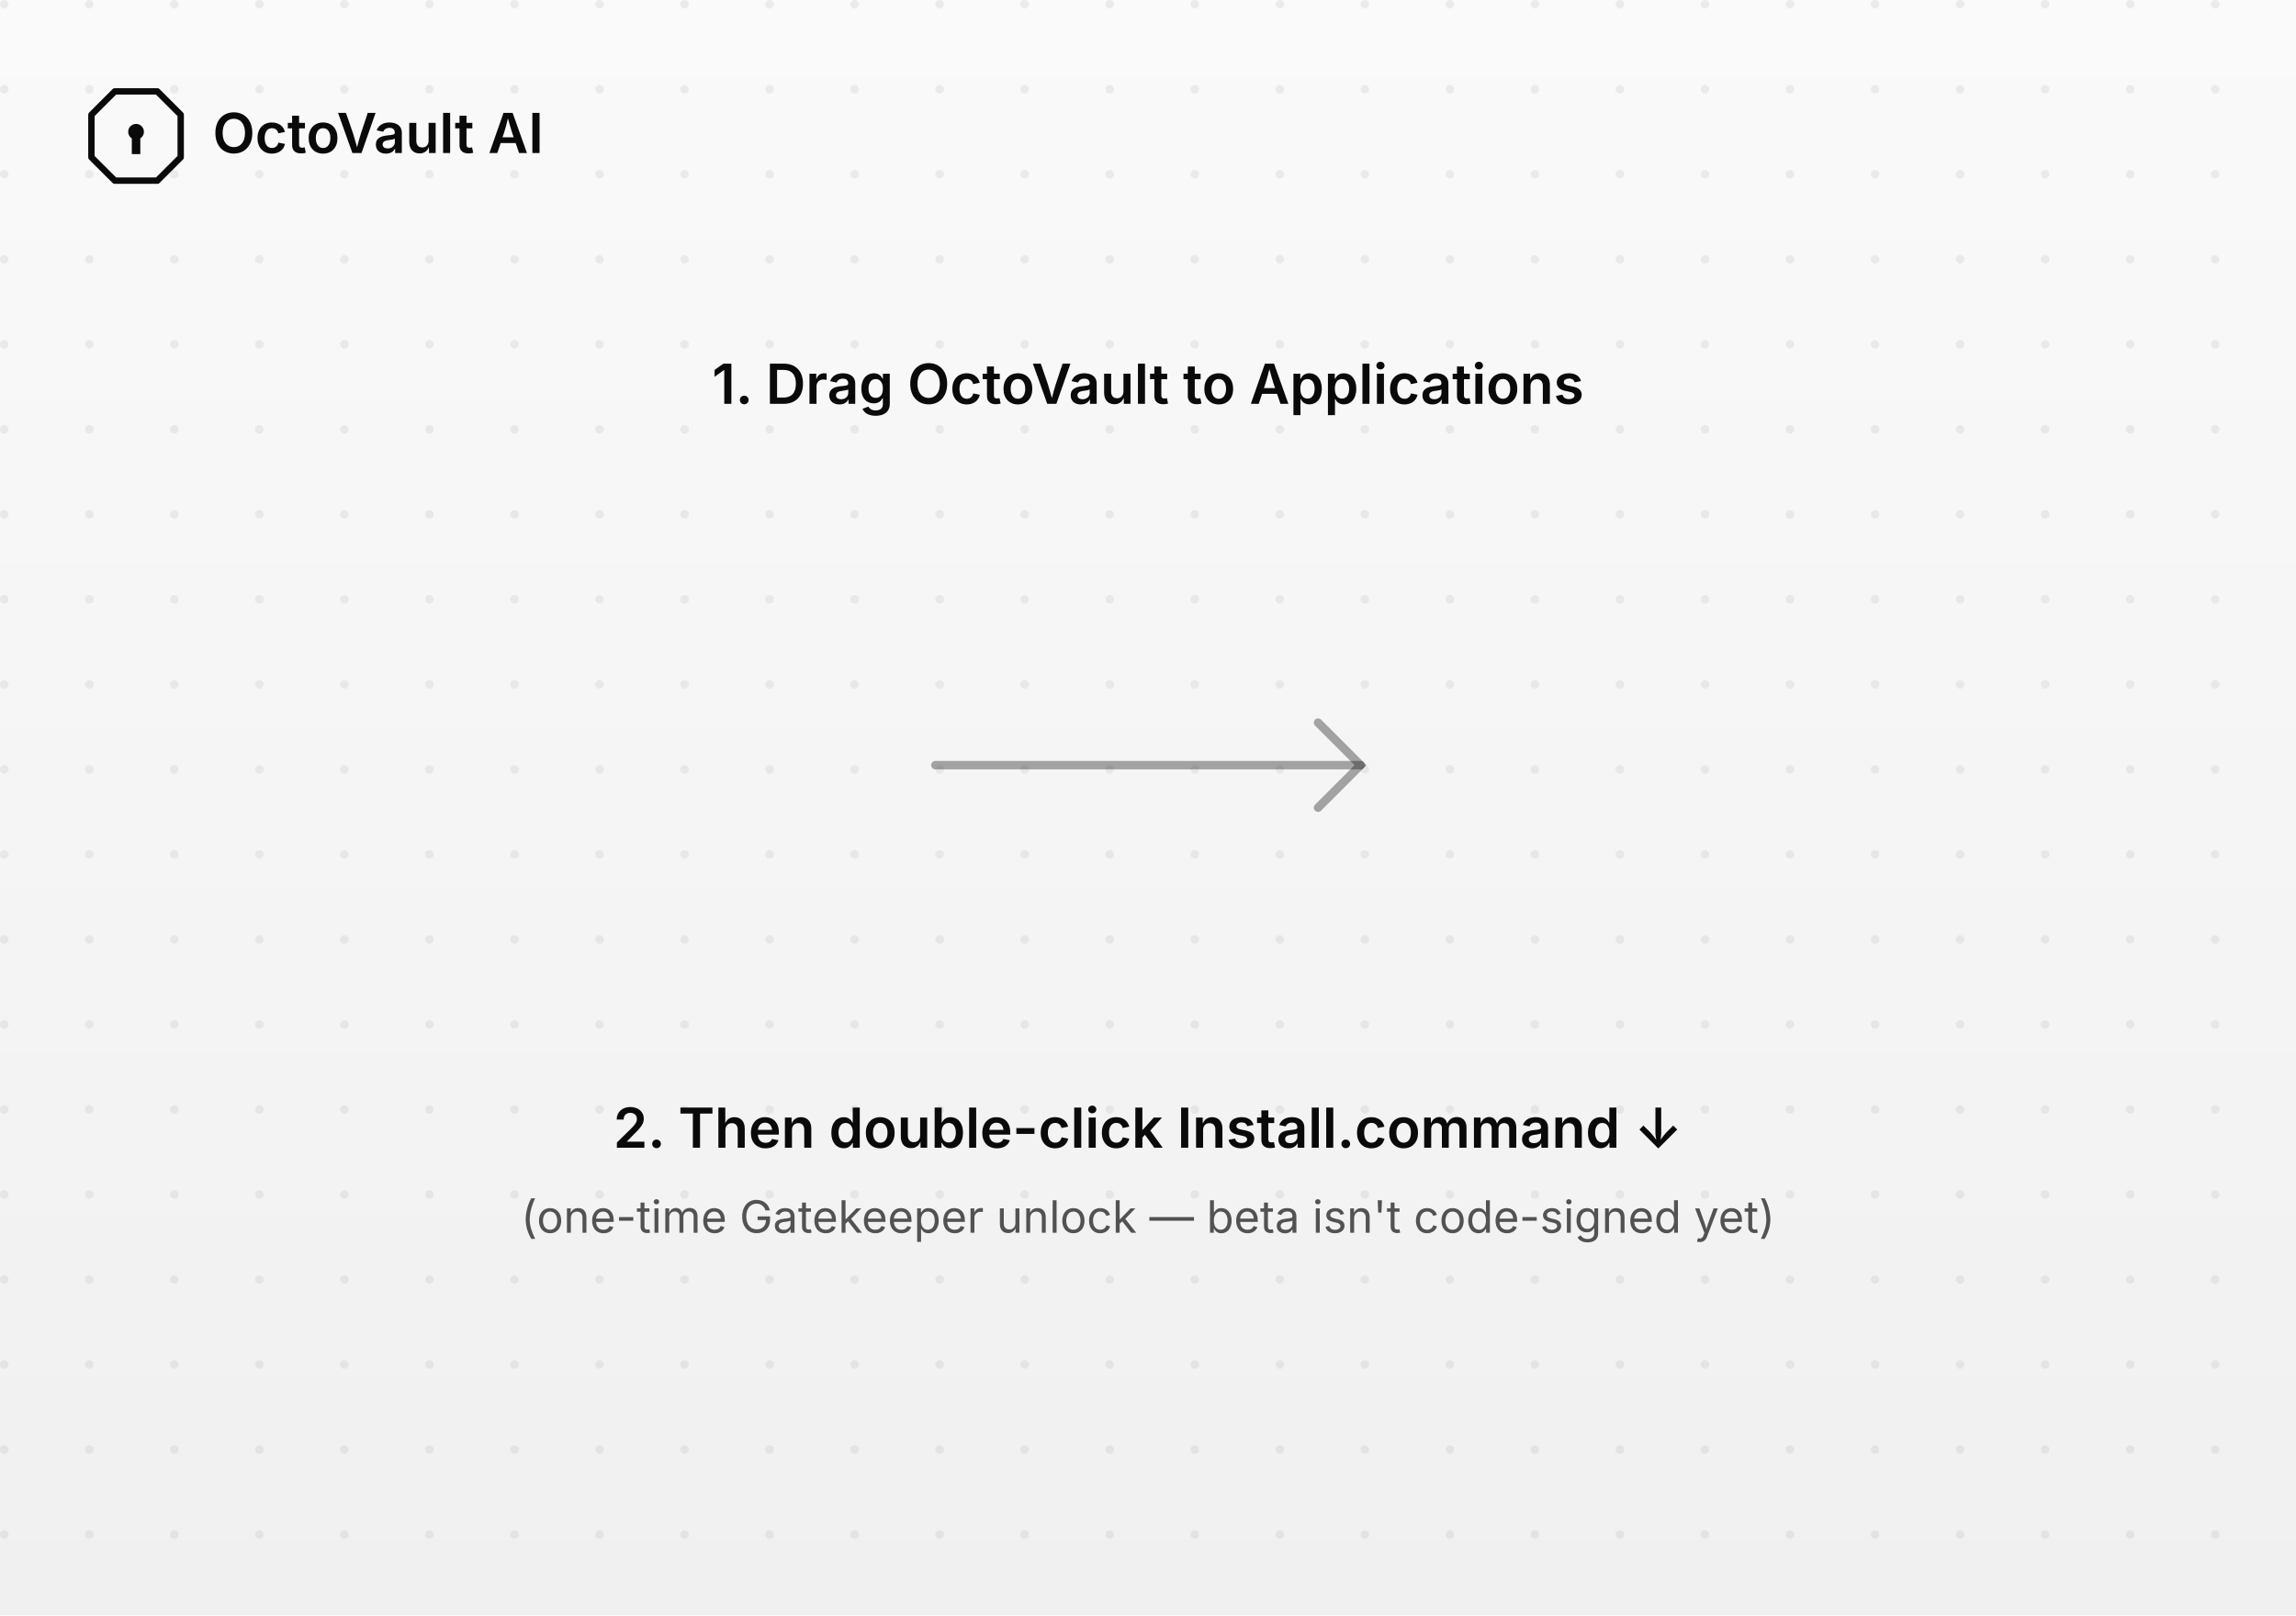
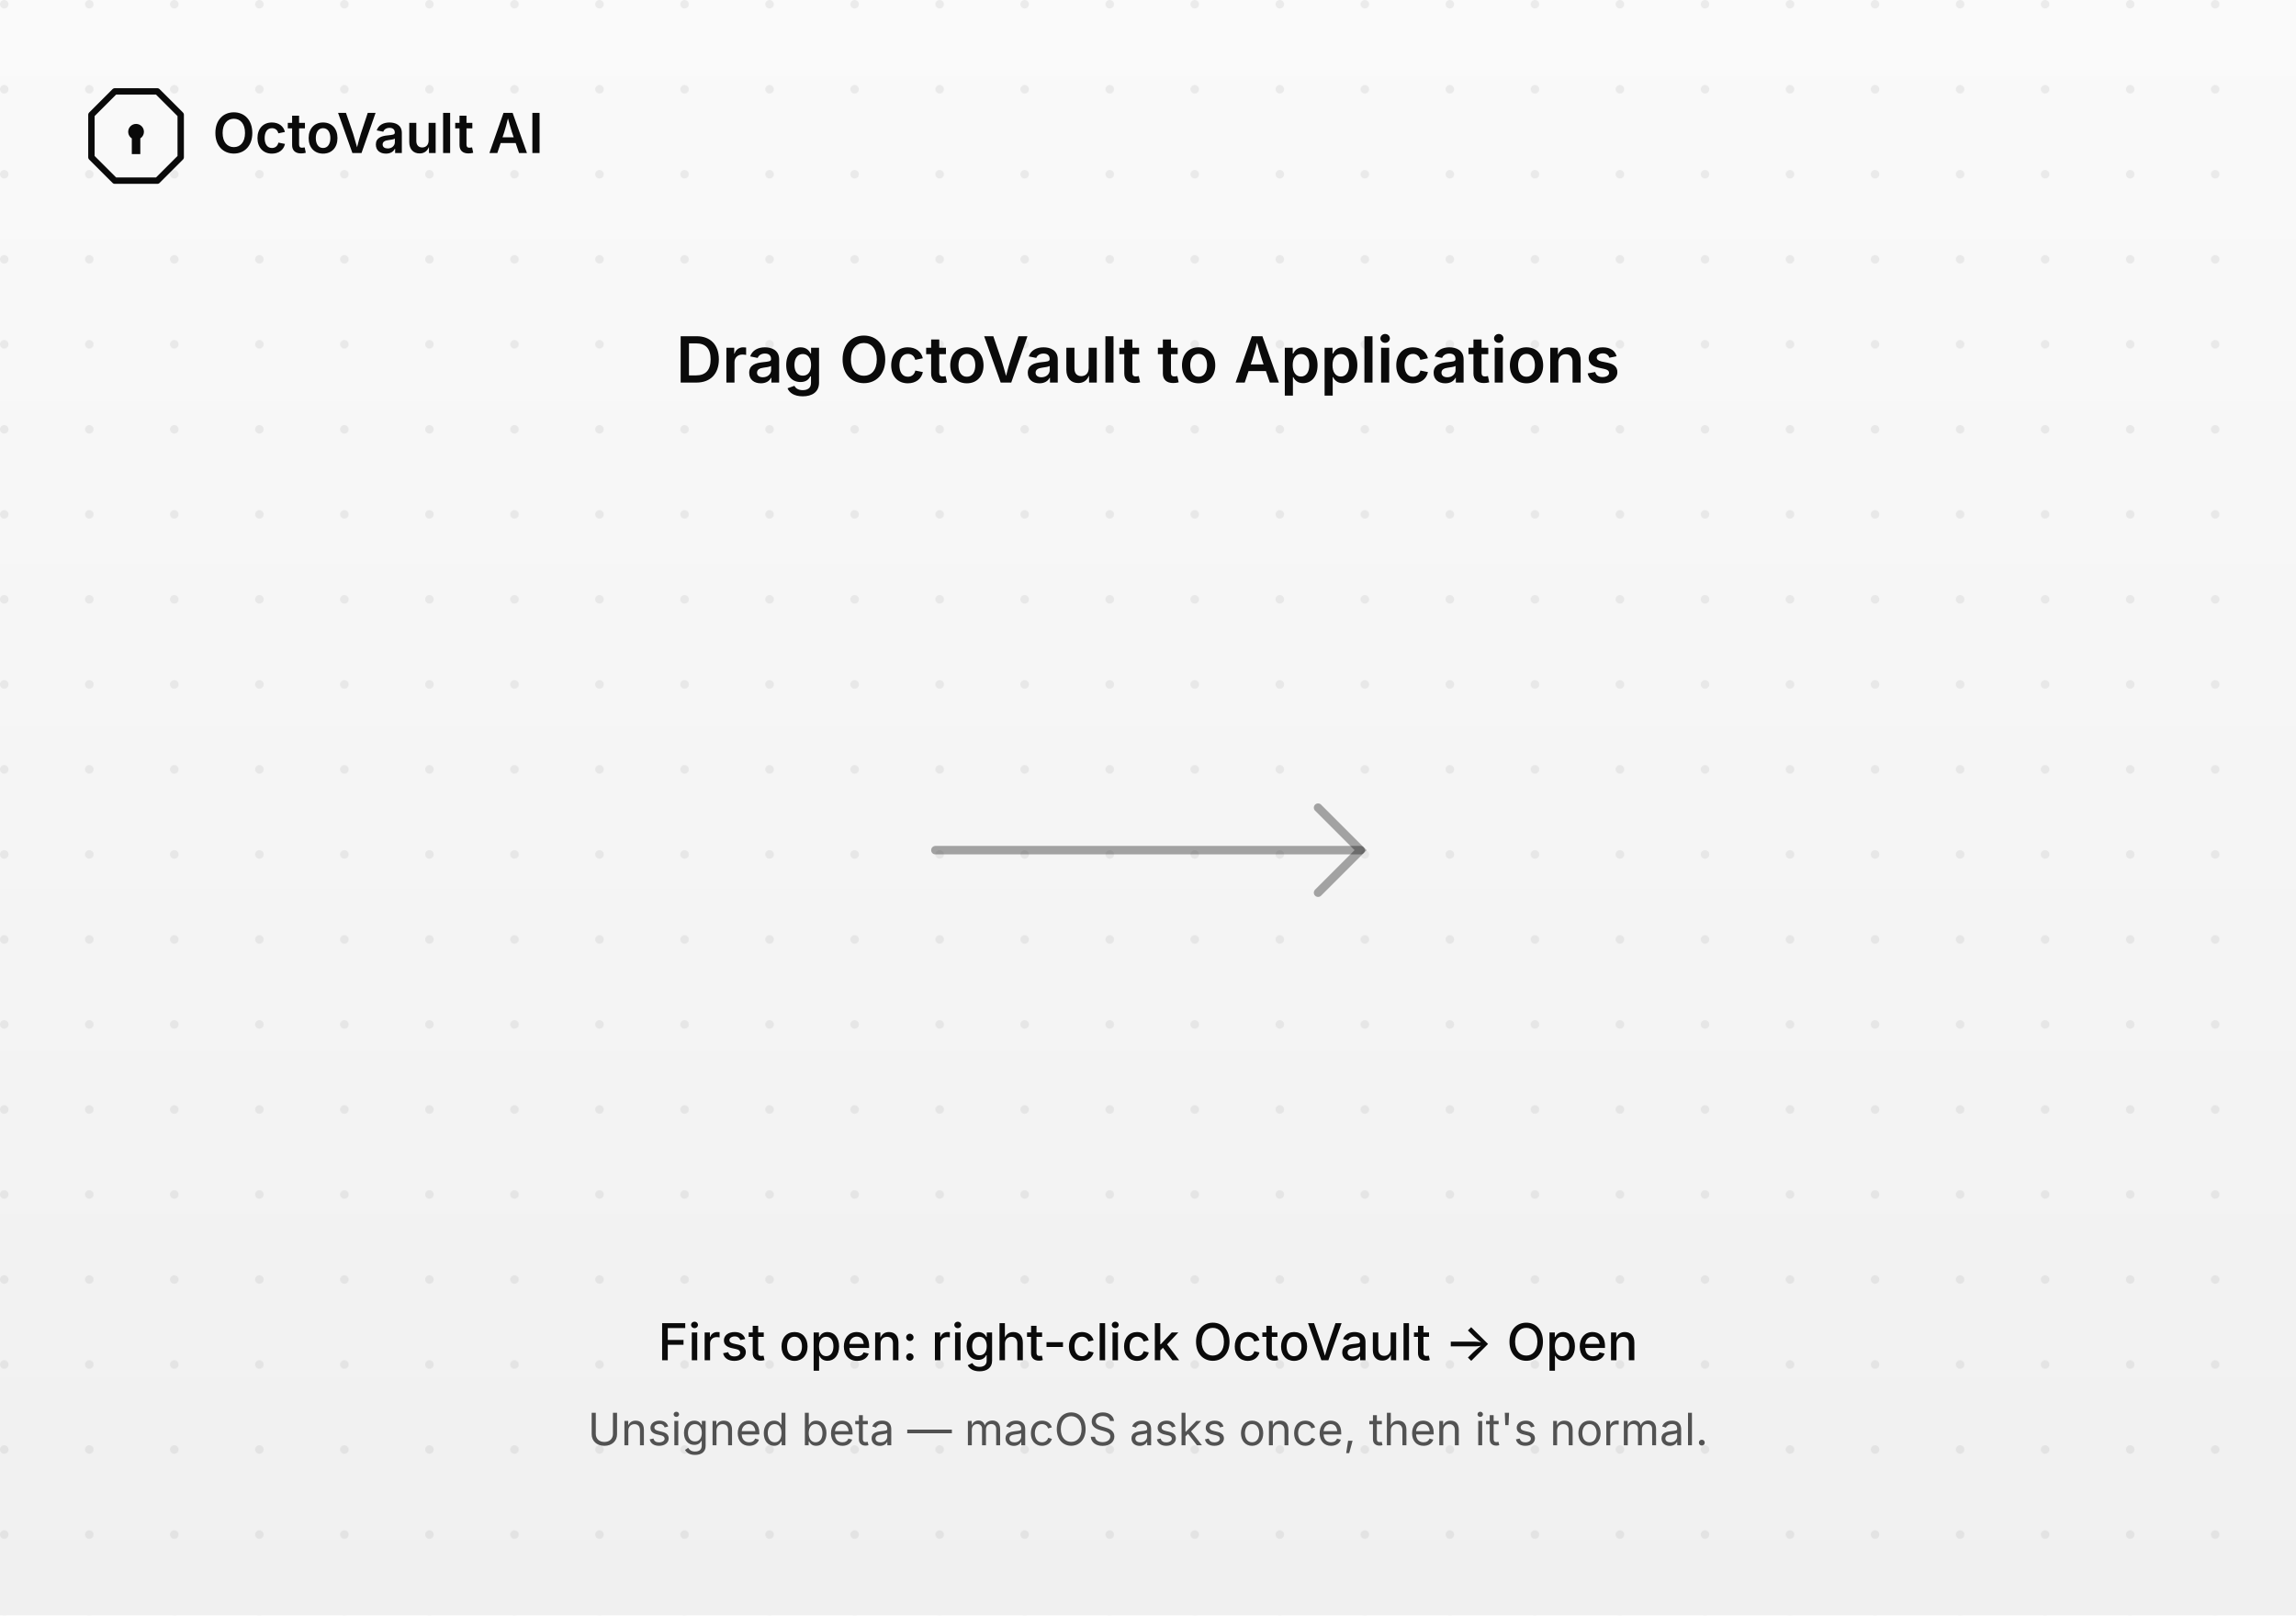
<svg xmlns="http://www.w3.org/2000/svg" viewBox="0 0 540 380" width="540" height="380">
  <defs>
    <linearGradient id="bg" x1="0" y1="0" x2="0" y2="1">
      <stop offset="0%" stop-color="#fafafa" />
      <stop offset="100%" stop-color="#f0f0f0" />
    </linearGradient>
    <pattern id="dots" width="20" height="20" patternUnits="userSpaceOnUse">
      <circle cx="1" cy="1" r="1" fill="#0a0a0a" fill-opacity="0.06" />
    </pattern>
  </defs>
  <rect width="540" height="380" fill="url(#bg)" />
  <rect width="540" height="380" fill="url(#dots)" />
  <g transform="translate(20 20) scale(1.0)">
    <polygon points="7,1.5 17,1.5 22.5,7 22.5,17 17,22.5 7,22.5 1.5,17 1.5,7" fill="none" stroke="#0a0a0a" stroke-width="1.5" stroke-linejoin="round" />
    <circle cx="12" cy="11" r="1.85" fill="#0a0a0a" />
    <path d="M11 12.5 L11 16.25 L13 16.25 L13 12.5 Z" fill="#0a0a0a" />
  </g>
  <text x="50" y="36" font-family="system-ui, -apple-system, sans-serif" font-size="13" font-weight="600" fill="#0a0a0a">OctoVault AI</text>
-   <text x="270" y="95" font-family="system-ui, -apple-system, sans-serif" font-size="13" font-weight="600" fill="#0a0a0a" text-anchor="middle">
-     1. Drag OctoVault to Applications
+   <text x="270" y="90" font-family="system-ui, -apple-system, sans-serif" font-size="15" font-weight="600" fill="#0a0a0a" text-anchor="middle">
+     Drag OctoVault to Applications
  </text>
  <g stroke="#0a0a0a" stroke-opacity="0.35" fill="none" stroke-width="2" stroke-linecap="round">
-     <line x1="220" y1="180" x2="320" y2="180" />
-     <polyline points="310,170 320,180 310,190" />
+     <line x1="220" y1="200" x2="320" y2="200" />
+     <polyline points="310,190 320,200 310,210" />
  </g>
-   <text x="270" y="270" font-family="system-ui, -apple-system, sans-serif" font-size="13" font-weight="600" fill="#0a0a0a" text-anchor="middle">
-     2. Then double-click Install.command ↓
+   <text x="270" y="320" font-family="system-ui, -apple-system, sans-serif" font-size="12" font-weight="500" fill="#0a0a0a" text-anchor="middle">
+     First open: right-click OctoVault → Open
  </text>
-   <text x="270" y="290" font-family="system-ui, -apple-system, sans-serif" font-size="10.5" fill="#525252" text-anchor="middle">
-     (one-time Gatekeeper unlock — beta isn't code-signed yet)
+   <text x="270" y="340" font-family="system-ui, -apple-system, sans-serif" font-size="10.5" fill="#525252" text-anchor="middle">
+     Unsigned beta — macOS asks once, then it's normal.
  </text>
</svg>
